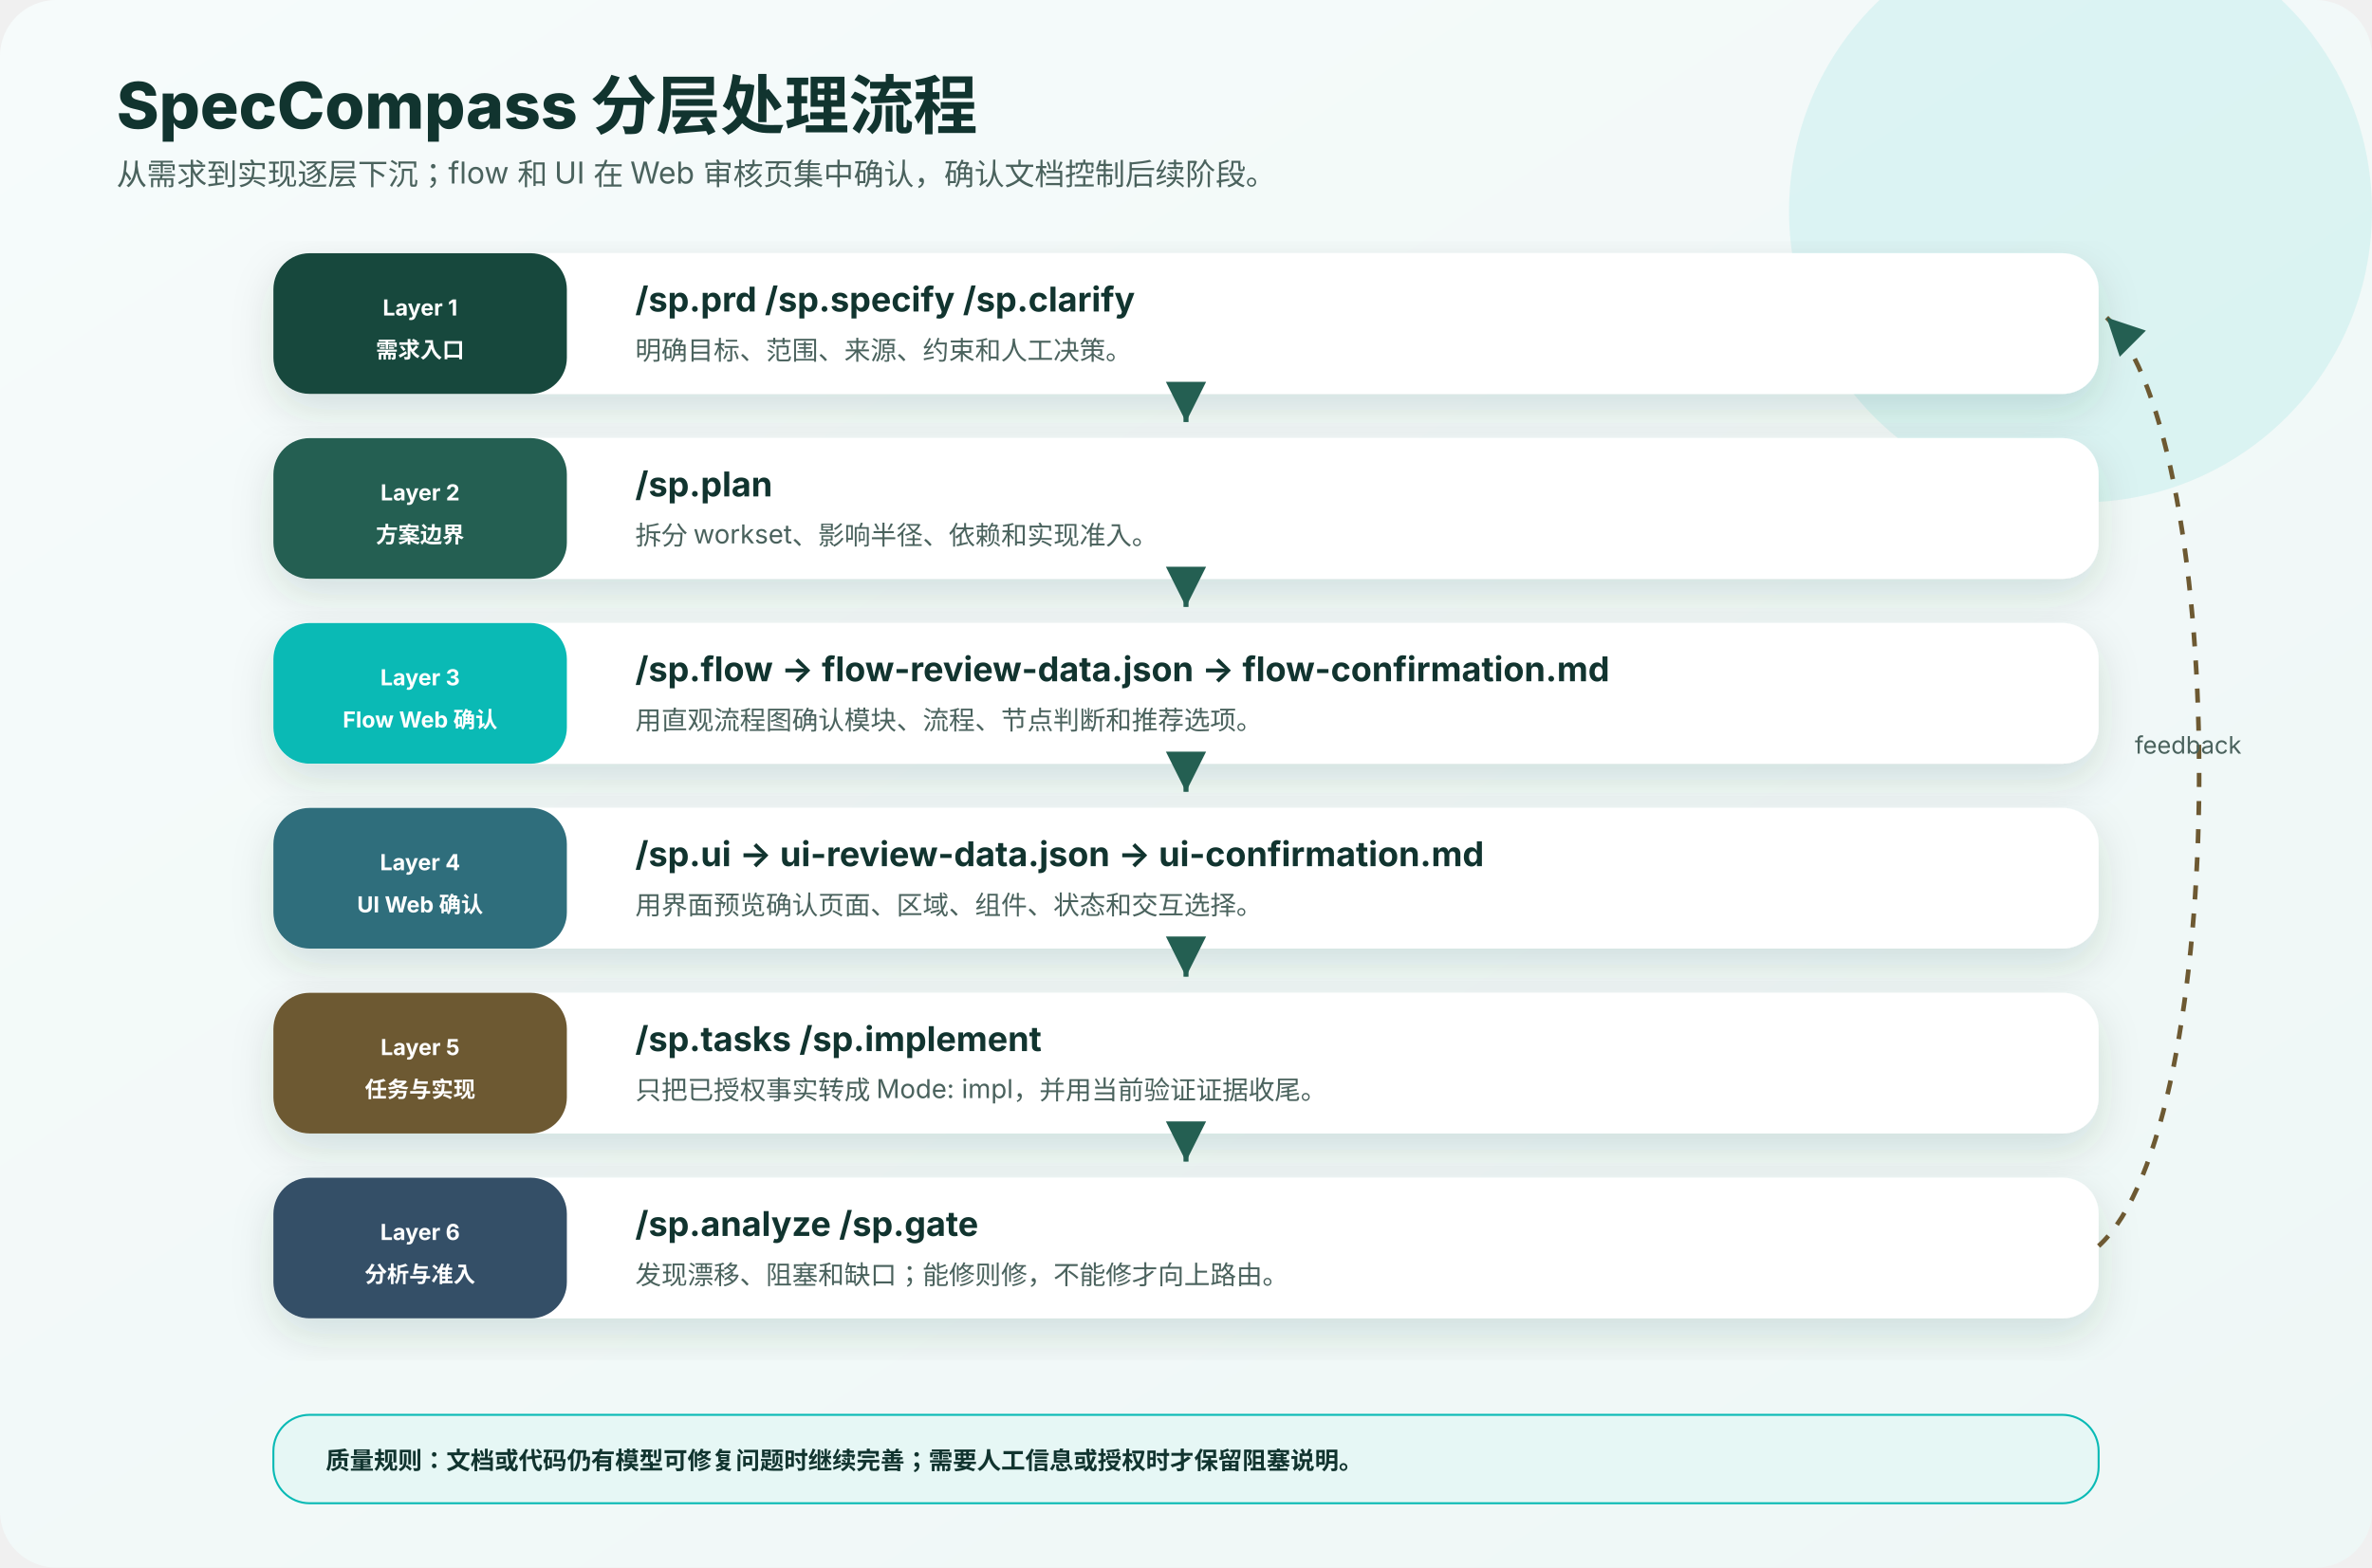
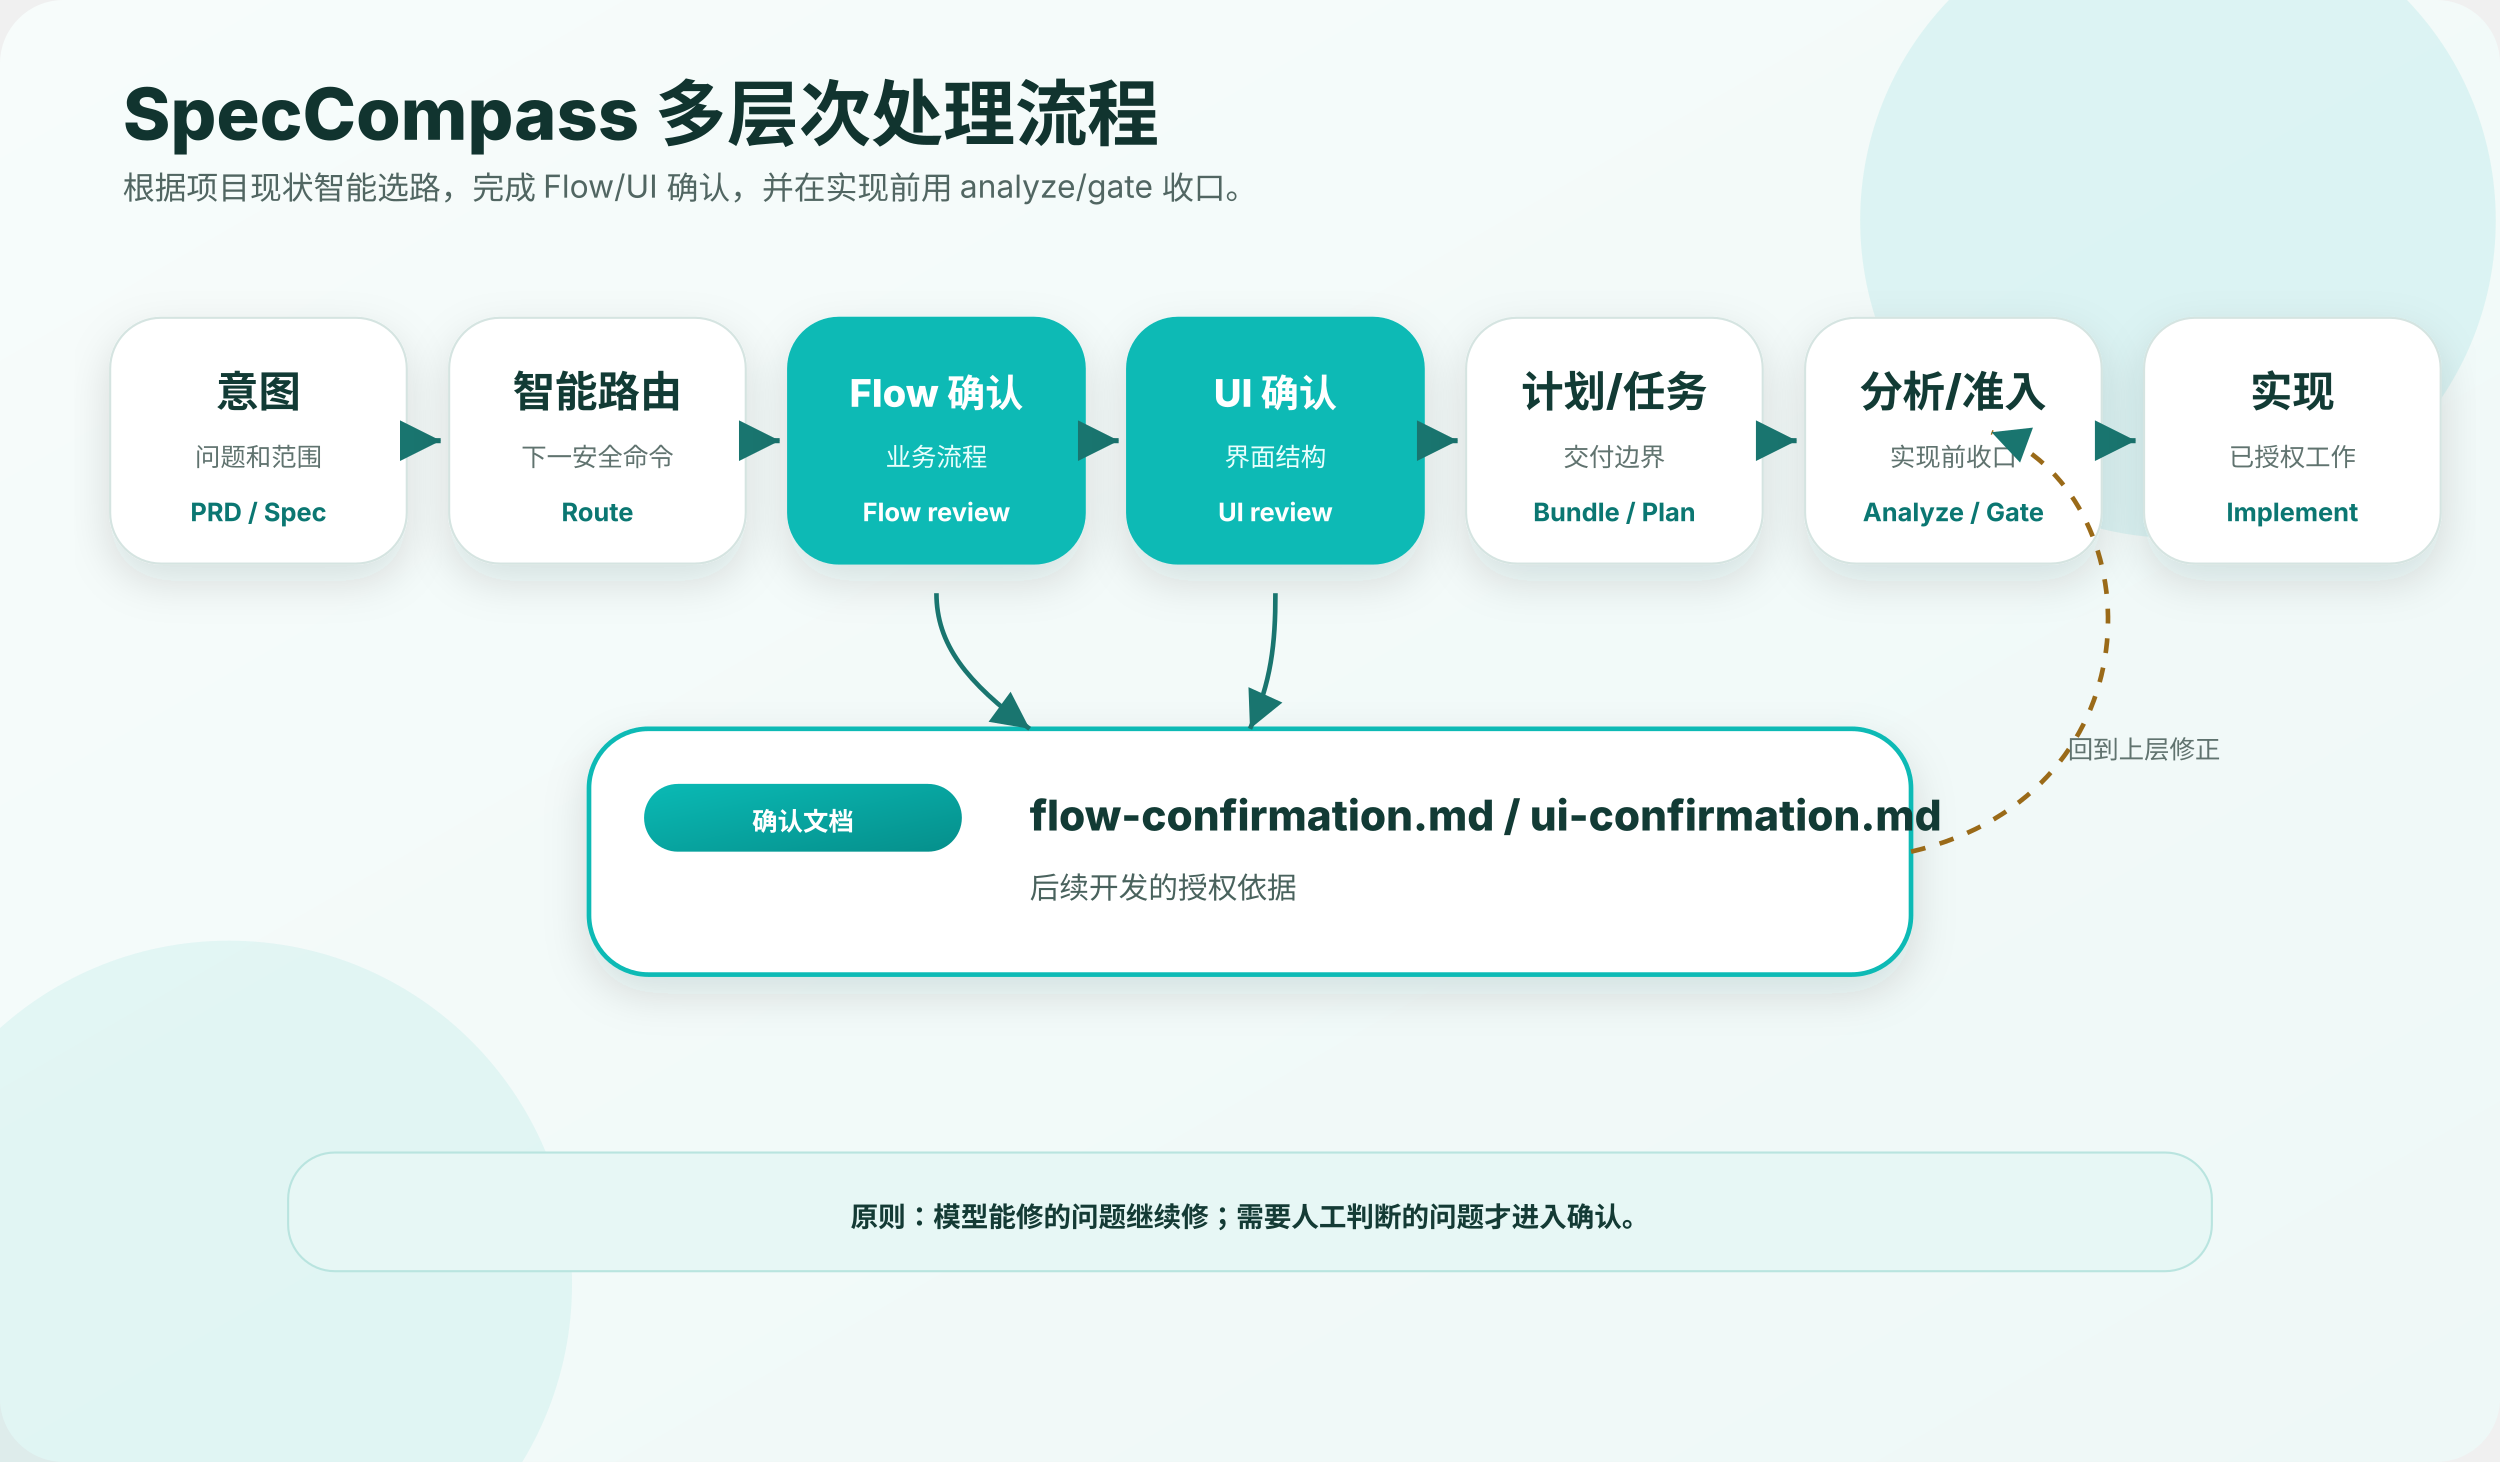
- <svg xmlns="http://www.w3.org/2000/svg" width="1180" height="780" viewBox="0 0 1180 780" role="img" aria-labelledby="title desc">
+ <svg xmlns="http://www.w3.org/2000/svg" width="1180" height="690" viewBox="0 0 1180 690" role="img" aria-labelledby="title desc">
  <defs>
    <linearGradient id="bg" x1="0" y1="0" x2="1" y2="1">
-       <stop offset="0%" stop-color="#f6fbfb" />
-       <stop offset="100%" stop-color="#eef7f6" />
+       <stop offset="0%" stop-color="#f7fcfb" />
+       <stop offset="100%" stop-color="#eef8f7" />
    </linearGradient>
-     <filter id="shadow" x="-10%" y="-20%" width="120%" height="150%">
-       <feDropShadow dx="0" dy="8" stdDeviation="10" flood-color="#203b36" flood-opacity="0.14" />
+     <linearGradient id="aqua" x1="0" y1="0" x2="1" y2="1">
+       <stop offset="0%" stop-color="#0ABAB5" />
+       <stop offset="100%" stop-color="#058f8b" />
+     </linearGradient>
+     <filter id="shadow" x="-12%" y="-18%" width="124%" height="145%">
+       <feDropShadow dx="0" dy="8" stdDeviation="10" flood-color="#173c37" flood-opacity="0.13" />
    </filter>
    <marker id="arrow" markerWidth="12" markerHeight="12" refX="10" refY="6" orient="auto" markerUnits="strokeWidth">
-       <path d="M2,2 L10,6 L2,10 Z" fill="#245f52" />
+       <path d="M2,2 L10,6 L2,10 Z" fill="#19756f" />
    </marker>
    <style>
-       .title { font: 760 32px ui-sans-serif, system-ui, -apple-system, BlinkMacSystemFont, 'Segoe UI', sans-serif; fill: #11342f; letter-spacing: 0; }
-       .subtitle { font: 15px ui-sans-serif, system-ui, -apple-system, BlinkMacSystemFont, 'Segoe UI', sans-serif; fill: #4a625d; letter-spacing: 0; }
-       .card-title { font: 720 17px ui-sans-serif, system-ui, -apple-system, BlinkMacSystemFont, 'Segoe UI', sans-serif; fill: #11342f; letter-spacing: 0; }
-       .card-text { font: 13px ui-sans-serif, system-ui, -apple-system, BlinkMacSystemFont, 'Segoe UI', sans-serif; fill: #4a625d; letter-spacing: 0; }
-       .tag { font: 700 11px ui-sans-serif, system-ui, -apple-system, BlinkMacSystemFont, 'Segoe UI', sans-serif; fill: #fff; letter-spacing: 0; }
-       .small { font: 12px ui-sans-serif, system-ui, -apple-system, BlinkMacSystemFont, 'Segoe UI', sans-serif; fill: #4a625d; letter-spacing: 0; }
-       .note { font: 700 12px ui-sans-serif, system-ui, -apple-system, BlinkMacSystemFont, 'Segoe UI', sans-serif; fill: #11342f; letter-spacing: 0; }
-       .rail-title { font: 700 13px ui-sans-serif, system-ui, -apple-system, BlinkMacSystemFont, 'Segoe UI', sans-serif; fill: #11342f; letter-spacing: 0; }
-       .rail-text { font: 11px ui-sans-serif, system-ui, -apple-system, BlinkMacSystemFont, 'Segoe UI', sans-serif; fill: #4a625d; letter-spacing: 0; }
-       .arrow { stroke: #245f52; stroke-width: 2.5; marker-end: url(#arrow); fill: none; }
-       .dash { stroke: #6d5932; stroke-width: 2.3; stroke-dasharray: 7 7; marker-end: url(#arrow); fill: none; }
-     </style>
+ .title { font: 760 34px ui-sans-serif, system-ui, -apple-system, BlinkMacSystemFont, 'Segoe UI', sans-serif; fill:#11342f; letter-spacing:0; }
+ .subtitle { font: 15px ui-sans-serif, system-ui, -apple-system, BlinkMacSystemFont, 'Segoe UI', sans-serif; fill:#516662; letter-spacing:0; }
+ .kicker { font: 720 12px ui-sans-serif, system-ui, -apple-system, BlinkMacSystemFont, 'Segoe UI', sans-serif; fill:#0b7772; letter-spacing:0; }
+ .card-title { font: 760 20px ui-sans-serif, system-ui, -apple-system, BlinkMacSystemFont, 'Segoe UI', sans-serif; fill:#123b35; letter-spacing:0; }
+ .card-sub { font: 14px ui-sans-serif, system-ui, -apple-system, BlinkMacSystemFont, 'Segoe UI', sans-serif; fill:#49625d; letter-spacing:0; }
+ .card-small { font: 12px ui-sans-serif, system-ui, -apple-system, BlinkMacSystemFont, 'Segoe UI', sans-serif; fill:#60736f; letter-spacing:0; }
+ .command { font: 700 13px ui-monospace, SFMono-Regular, Menlo, Consolas, monospace; fill:#11342f; letter-spacing:0; }
+ .badge { font: 720 12px ui-sans-serif, system-ui, -apple-system, BlinkMacSystemFont, 'Segoe UI', sans-serif; fill:#fff; letter-spacing:0; }
+ .note { font: 720 13px ui-sans-serif, system-ui, -apple-system, BlinkMacSystemFont, 'Segoe UI', sans-serif; fill:#143b35; letter-spacing:0; }
+ .muted { font: 12px ui-sans-serif, system-ui, -apple-system, BlinkMacSystemFont, 'Segoe UI', sans-serif; fill:#60736f; letter-spacing:0; }
+ </style>
  </defs>
-   <rect width="1180" height="780" rx="28" fill="url(#bg)" />
-   <circle cx="1035" cy="105" r="145" fill="#0ABAB5" opacity="0.10" />
-   <text x="58" y="64" class="title">SpecCompass 分层处理流程</text>
-   <text x="58" y="92" class="subtitle">从需求到实现逐层下沉；flow 和 UI 在 Web 审核页集中确认，确认文档控制后续阶段。</text>
-   <rect x="136" y="126" width="908" height="70" rx="18" fill="#fff" filter="url(#shadow)" />
-   <rect x="136" y="126" width="146" height="70" rx="18" fill="#17483d" />
-   <text x="209" y="157" class="tag" text-anchor="middle">Layer 1</text>
-   <text x="209" y="178" class="tag" text-anchor="middle">需求入口</text>
-   <text x="316" y="155" class="card-title">/sp.prd  /sp.specify  /sp.clarify</text>
-   <text x="316" y="179" class="card-text">明确目标、范围、来源、约束和人工决策。</text>
-   <path d="M590 202 L590 210" class="arrow" />
-   <rect x="136" y="218" width="908" height="70" rx="18" fill="#fff" filter="url(#shadow)" />
-   <rect x="136" y="218" width="146" height="70" rx="18" fill="#245f52" />
-   <text x="209" y="249" class="tag" text-anchor="middle">Layer 2</text>
-   <text x="209" y="270" class="tag" text-anchor="middle">方案边界</text>
-   <text x="316" y="247" class="card-title">/sp.plan</text>
-   <text x="316" y="271" class="card-text">拆分 workset、影响半径、依赖和实现准入。</text>
-   <path d="M590 294 L590 302" class="arrow" />
-   <rect x="136" y="310" width="908" height="70" rx="18" fill="#fff" filter="url(#shadow)" />
-   <rect x="136" y="310" width="146" height="70" rx="18" fill="#0ABAB5" />
-   <text x="209" y="341" class="tag" text-anchor="middle">Layer 3</text>
-   <text x="209" y="362" class="tag" text-anchor="middle">Flow Web 确认</text>
-   <text x="316" y="339" class="card-title">/sp.flow → flow-review-data.json → flow-confirmation.md</text>
-   <text x="316" y="363" class="card-text">用直观流程图确认模块、流程、节点判断和推荐选项。</text>
-   <path d="M590 386 L590 394" class="arrow" />
-   <rect x="136" y="402" width="908" height="70" rx="18" fill="#fff" filter="url(#shadow)" />
-   <rect x="136" y="402" width="146" height="70" rx="18" fill="#2f6e7c" />
-   <text x="209" y="433" class="tag" text-anchor="middle">Layer 4</text>
-   <text x="209" y="454" class="tag" text-anchor="middle">UI Web 确认</text>
-   <text x="316" y="431" class="card-title">/sp.ui → ui-review-data.json → ui-confirmation.md</text>
-   <text x="316" y="455" class="card-text">用界面预览确认页面、区域、组件、状态和交互选择。</text>
-   <path d="M590 478 L590 486" class="arrow" />
-   <rect x="136" y="494" width="908" height="70" rx="18" fill="#fff" filter="url(#shadow)" />
-   <rect x="136" y="494" width="146" height="70" rx="18" fill="#6d5932" />
-   <text x="209" y="525" class="tag" text-anchor="middle">Layer 5</text>
-   <text x="209" y="546" class="tag" text-anchor="middle">任务与实现</text>
-   <text x="316" y="523" class="card-title">/sp.tasks  /sp.implement</text>
-   <text x="316" y="547" class="card-text">只把已授权事实转成 Mode: impl，并用当前验证证据收尾。</text>
-   <path d="M590 570 L590 578" class="arrow" />
-   <rect x="136" y="586" width="908" height="70" rx="18" fill="#fff" filter="url(#shadow)" />
-   <rect x="136" y="586" width="146" height="70" rx="18" fill="#344f67" />
-   <text x="209" y="617" class="tag" text-anchor="middle">Layer 6</text>
-   <text x="209" y="638" class="tag" text-anchor="middle">分析与准入</text>
-   <text x="316" y="615" class="card-title">/sp.analyze  /sp.gate</text>
-   <text x="316" y="639" class="card-text">发现漂移、阻塞和缺口；能修则修，不能修才向上路由。</text>
-   <path d="M1044 620 C1110 560 1110 220 1048 158" class="dash" />
-   <text x="1062" y="375" class="small">feedback</text>
-   <rect x="136" y="704" width="908" height="44" rx="18" fill="#e6f7f5" stroke="#0ABAB5" />
-   <text x="162" y="731" class="note">质量规则：文档或代码仍有模型可修复问题时继续完善；需要人工信息或授权时才保留阻塞说明。</text>
+   <rect width="1180" height="690" rx="30" fill="url(#bg)" />
+   <circle cx="1028" cy="104" r="150" fill="#0ABAB5" opacity="0.10" />
+   <circle cx="108" cy="606" r="162" fill="#0ABAB5" opacity="0.08" />
+   <text x="58" y="66" class="title">SpecCompass 多层次处理流程</text>
+   <text x="58" y="94" class="subtitle">根据项目现状智能选路，完成 Flow/UI 确认，并在实现前用 analyze/gate 收口。</text>
+   <rect x="52" y="150" width="140" height="116" rx="24" fill="#ffffff" stroke="#d5e4e1" filter="url(#shadow)" />
+   <text x="122" y="192" class="card-title" text-anchor="middle">意图</text>
+   <text x="122" y="220" class="muted" text-anchor="middle">问题和范围</text>
+   <text x="122" y="246" class="kicker" text-anchor="middle">PRD / Spec</text>
+   <path d="M200 208 L208 208" stroke="#19756f" stroke-width="2.4" marker-end="url(#arrow)" fill="none" />
+   <rect x="212" y="150" width="140" height="116" rx="24" fill="#ffffff" stroke="#d5e4e1" filter="url(#shadow)" />
+   <text x="282" y="192" class="card-title" text-anchor="middle">智能路由</text>
+   <text x="282" y="220" class="muted" text-anchor="middle">下一安全命令</text>
+   <text x="282" y="246" class="kicker" text-anchor="middle">Route</text>
+   <path d="M360 208 L368 208" stroke="#19756f" stroke-width="2.4" marker-end="url(#arrow)" fill="none" />
+   <rect x="372" y="150" width="140" height="116" rx="24" fill="#0ABAB5" stroke="#0ABAB5" filter="url(#shadow)" />
+   <text x="442" y="192" font-family="ui-sans-serif, system-ui, -apple-system, BlinkMacSystemFont, Segoe UI, sans-serif" font-size="18" font-weight="760" fill="#ffffff" text-anchor="middle">Flow 确认</text>
+   <text x="442" y="220" font-family="ui-sans-serif, system-ui, -apple-system, BlinkMacSystemFont, Segoe UI, sans-serif" font-size="12" fill="#e9fffd" text-anchor="middle">业务流程</text>
+   <text x="442" y="246" font-family="ui-sans-serif, system-ui, -apple-system, BlinkMacSystemFont, Segoe UI, sans-serif" font-size="12" font-weight="700" fill="#ffffff" text-anchor="middle">Flow review</text>
+   <path d="M520 208 L528 208" stroke="#19756f" stroke-width="2.4" marker-end="url(#arrow)" fill="none" />
+   <rect x="532" y="150" width="140" height="116" rx="24" fill="#0ABAB5" stroke="#0ABAB5" filter="url(#shadow)" />
+   <text x="602" y="192" font-family="ui-sans-serif, system-ui, -apple-system, BlinkMacSystemFont, Segoe UI, sans-serif" font-size="18" font-weight="760" fill="#ffffff" text-anchor="middle">UI 确认</text>
+   <text x="602" y="220" font-family="ui-sans-serif, system-ui, -apple-system, BlinkMacSystemFont, Segoe UI, sans-serif" font-size="12" fill="#e9fffd" text-anchor="middle">界面结构</text>
+   <text x="602" y="246" font-family="ui-sans-serif, system-ui, -apple-system, BlinkMacSystemFont, Segoe UI, sans-serif" font-size="12" font-weight="700" fill="#ffffff" text-anchor="middle">UI review</text>
+   <path d="M680 208 L688 208" stroke="#19756f" stroke-width="2.4" marker-end="url(#arrow)" fill="none" />
+   <rect x="692" y="150" width="140" height="116" rx="24" fill="#ffffff" stroke="#d5e4e1" filter="url(#shadow)" />
+   <text x="762" y="192" class="card-title" text-anchor="middle">计划/任务</text>
+   <text x="762" y="220" class="muted" text-anchor="middle">交付边界</text>
+   <text x="762" y="246" class="kicker" text-anchor="middle">Bundle / Plan</text>
+   <path d="M840 208 L848 208" stroke="#19756f" stroke-width="2.4" marker-end="url(#arrow)" fill="none" />
+   <rect x="852" y="150" width="140" height="116" rx="24" fill="#ffffff" stroke="#d5e4e1" filter="url(#shadow)" />
+   <text x="922" y="192" class="card-title" text-anchor="middle">分析/准入</text>
+   <text x="922" y="220" class="muted" text-anchor="middle">实现前收口</text>
+   <text x="922" y="246" class="kicker" text-anchor="middle">Analyze / Gate</text>
+   <path d="M1000 208 L1008 208" stroke="#19756f" stroke-width="2.4" marker-end="url(#arrow)" fill="none" />
+   <rect x="1012" y="150" width="140" height="116" rx="24" fill="#ffffff" stroke="#d5e4e1" filter="url(#shadow)" />
+   <text x="1082" y="192" class="card-title" text-anchor="middle">实现</text>
+   <text x="1082" y="220" class="muted" text-anchor="middle">已授权工作</text>
+   <text x="1082" y="246" class="kicker" text-anchor="middle">Implement</text>
+   <rect x="278" y="344" width="624" height="116" rx="28" fill="#ffffff" stroke="#0ABAB5" stroke-width="2.2" filter="url(#shadow)" />
+   <rect x="304" y="370" width="150" height="32" rx="16" fill="url(#aqua)" />
+   <text x="379" y="392" class="badge" text-anchor="middle">确认文档</text>
+   <text x="486" y="392" class="card-title">flow-confirmation.md / ui-confirmation.md</text>
+   <text x="486" y="424" class="card-sub">后续开发的授权依据</text>
+   <path d="M442 280 C442 304 456 322 486 344" stroke="#19756f" stroke-width="2.2" marker-end="url(#arrow)" fill="none" />
+   <path d="M602 280 C602 304 600 322 590 344" stroke="#19756f" stroke-width="2.2" marker-end="url(#arrow)" fill="none" />
+   <path d="M902 402 C1022 374 1016 232 940 204" stroke="#9a6a18" stroke-width="2.2" stroke-dasharray="7 7" marker-end="url(#arrow)" fill="none" />
+   <text x="1012" y="358" class="muted" text-anchor="middle">回到上层修正</text>
+   <rect x="136" y="544" width="908" height="56" rx="22" fill="#e7f7f5" stroke="#b9e4df" />
+   <text x="590" y="579" class="note" text-anchor="middle">原则：模型能修的问题继续修；需要人工判断的问题才进入确认。</text>
</svg>
